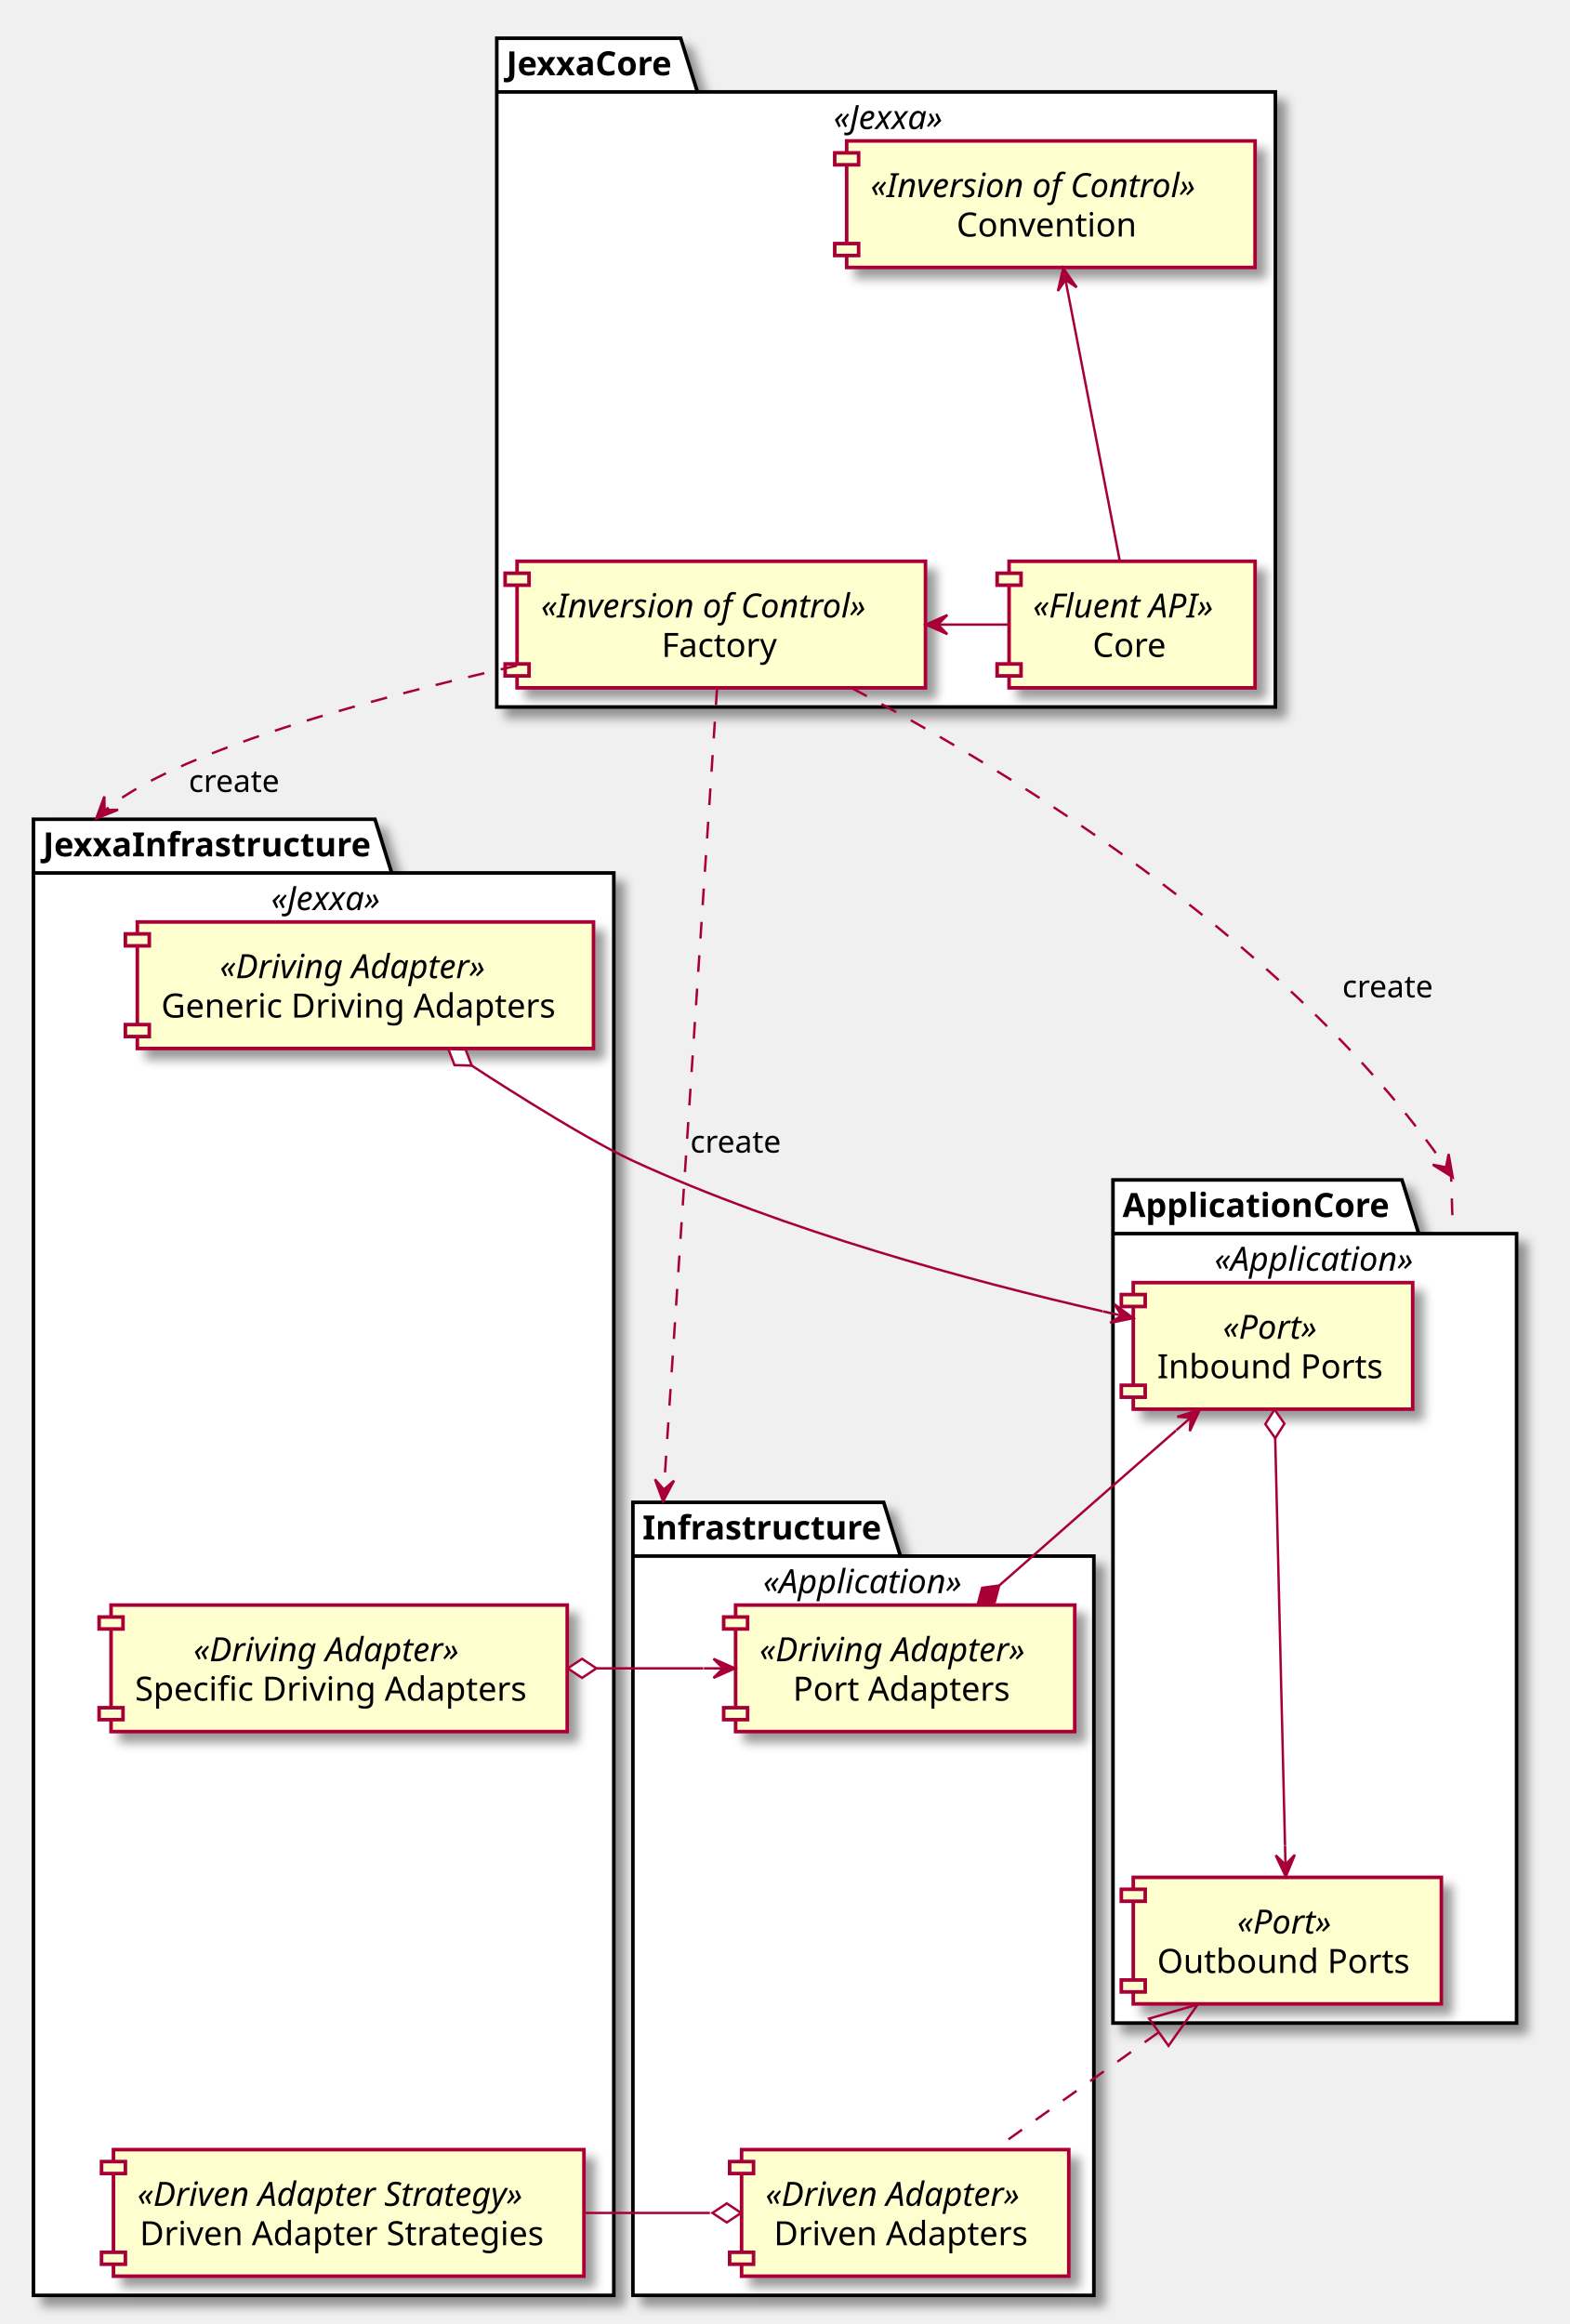
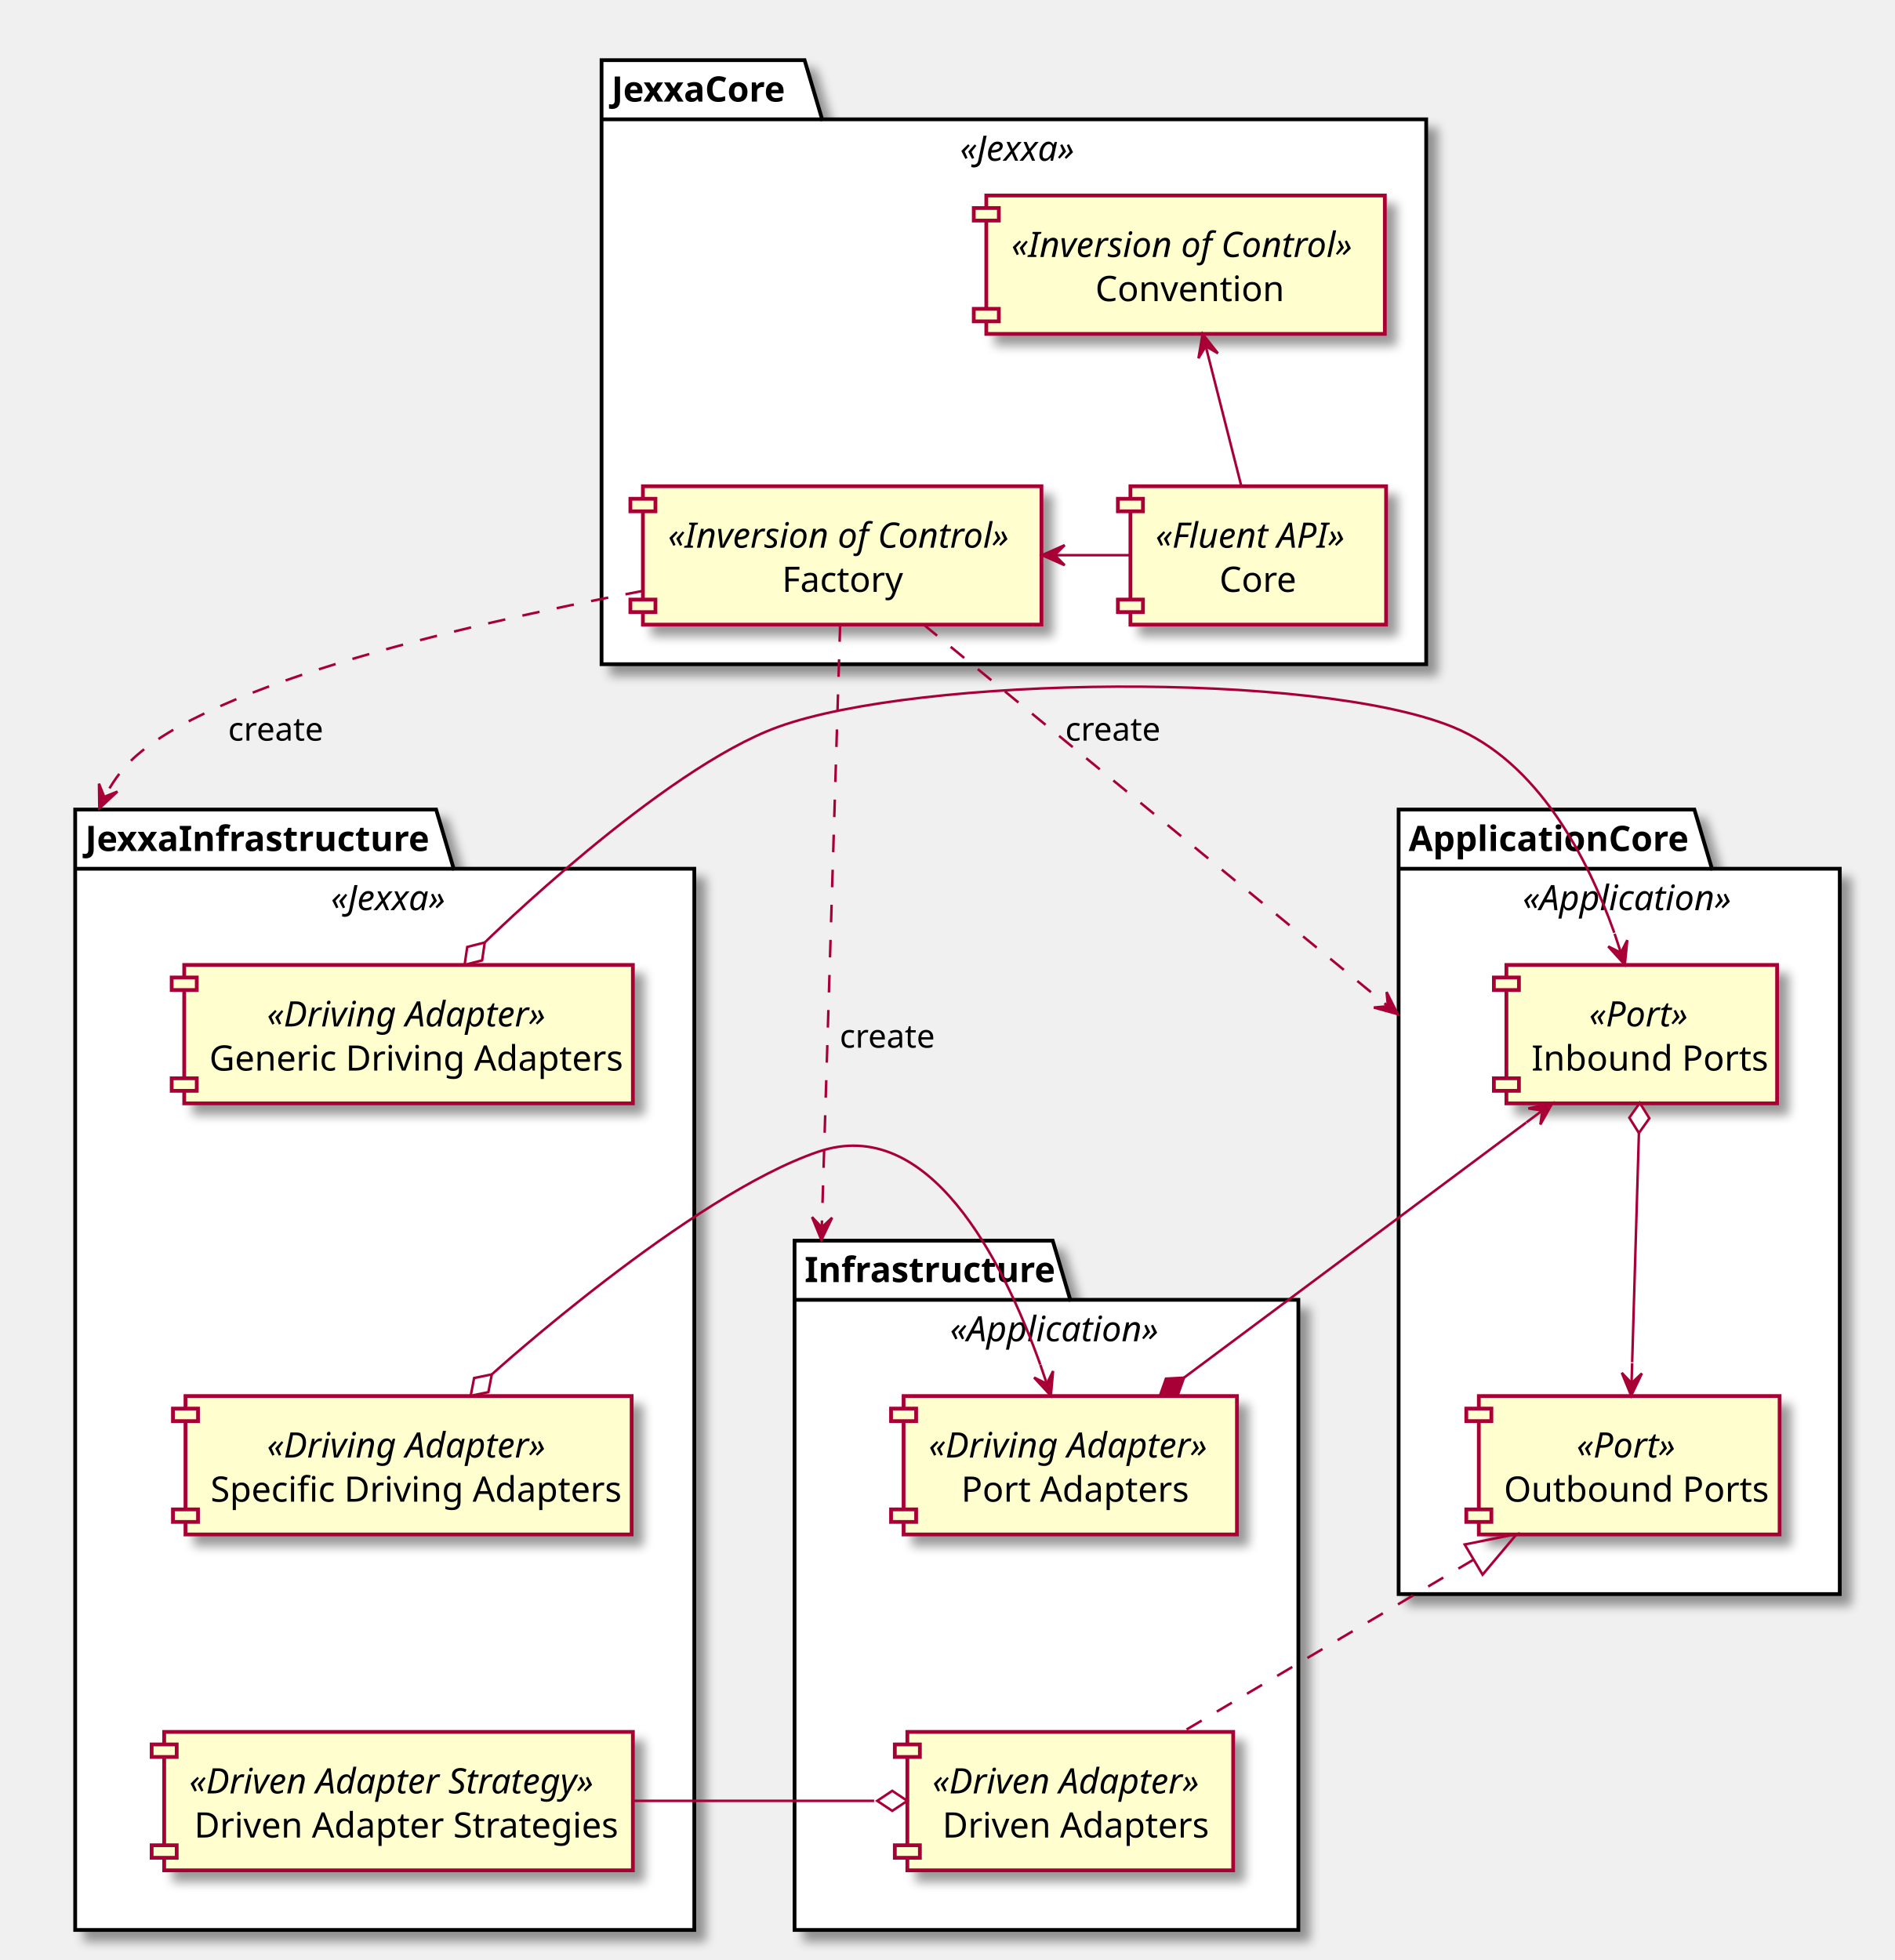
- <svg xmlns="http://www.w3.org/2000/svg" contentScriptType="application/ecmascript" contentStyleType="text/css" height="973px" preserveAspectRatio="none" style="width:657px;height:973px;" version="1.1" viewBox="0 0 657 973" width="657px" zoomAndPan="magnify">
+ <svg xmlns="http://www.w3.org/2000/svg" contentScriptType="application/ecmascript" contentStyleType="text/css" height="782px" preserveAspectRatio="none" style="width:756px;height:782px;" version="1.1" viewBox="0 0 756 782" width="756px" zoomAndPan="magnify">
  <defs>
    <filter height="300%" id="f1imkhayymdy08" width="300%" x="-1" y="-1">
      <feGaussianBlur result="blurOut" stdDeviation="2.0" />
      <feColorMatrix in="blurOut" result="blurOut2" type="matrix" values="0 0 0 0 0 0 0 0 0 0 0 0 0 0 0 0 0 0 .4 0" />
      <feOffset dx="4.0" dy="4.0" in="blurOut2" result="blurOut3" />
      <feBlend in="SourceGraphic" in2="blurOut3" mode="normal" />
    </filter>
  </defs>
  <g>
-     <polygon fill="#FFFFFF" filter="url(#f1imkhayymdy08)" points="208,16,285,16,292,38.488,534,38.488,534,296,208,296,208,16" style="stroke: #000000; stroke-width: 1.5;" />
-     <line style="stroke: #000000; stroke-width: 1.5;" x1="208" x2="292" y1="38.488" y2="38.488" />
-     <text fill="#000000" font-family="sans-serif" font-size="14" font-weight="bold" lengthAdjust="spacingAndGlyphs" textLength="71" x="212" y="31.535">JexxaCore</text>
-     <text fill="#000000" font-family="sans-serif" font-size="14" font-style="italic" lengthAdjust="spacingAndGlyphs" textLength="52" x="349" y="54.023">«Jexxa»</text>
-     <polygon fill="#FFFFFF" filter="url(#f1imkhayymdy08)" points="14,343,157,343,164,365.488,257,365.488,257,961,14,961,14,343" style="stroke: #000000; stroke-width: 1.5;" />
-     <line style="stroke: #000000; stroke-width: 1.5;" x1="14" x2="164" y1="365.488" y2="365.488" />
-     <text fill="#000000" font-family="sans-serif" font-size="14" font-weight="bold" lengthAdjust="spacingAndGlyphs" textLength="137" x="18" y="358.535">JexxaInfrastructure</text>
-     <text fill="#000000" font-family="sans-serif" font-size="14" font-style="italic" lengthAdjust="spacingAndGlyphs" textLength="52" x="113.5" y="381.023">«Jexxa»</text>
-     <polygon fill="#FFFFFF" filter="url(#f1imkhayymdy08)" points="466,494,587,494,594,516.488,635,516.488,635,847,466,847,466,494" style="stroke: #000000; stroke-width: 1.5;" />
-     <line style="stroke: #000000; stroke-width: 1.5;" x1="466" x2="594" y1="516.488" y2="516.488" />
-     <text fill="#000000" font-family="sans-serif" font-size="14" font-weight="bold" lengthAdjust="spacingAndGlyphs" textLength="115" x="470" y="509.535">ApplicationCore</text>
-     <text fill="#000000" font-family="sans-serif" font-size="14" font-style="italic" lengthAdjust="spacingAndGlyphs" textLength="92" x="508.5" y="532.023">«Application»</text>
-     <polygon fill="#FFFFFF" filter="url(#f1imkhayymdy08)" points="265,629,370,629,377,651.488,458,651.488,458,961,265,961,265,629" style="stroke: #000000; stroke-width: 1.5;" />
-     <line style="stroke: #000000; stroke-width: 1.5;" x1="265" x2="377" y1="651.488" y2="651.488" />
-     <text fill="#000000" font-family="sans-serif" font-size="14" font-weight="bold" lengthAdjust="spacingAndGlyphs" textLength="99" x="269" y="644.535">Infrastructure</text>
-     <text fill="#000000" font-family="sans-serif" font-size="14" font-style="italic" lengthAdjust="spacingAndGlyphs" textLength="92" x="319.5" y="667.023">«Application»</text>
-     <rect fill="#FEFECE" filter="url(#f1imkhayymdy08)" height="52.977" style="stroke: #A80036; stroke-width: 1.5;" width="171" x="354.5" y="59" />
-     <rect fill="#FEFECE" height="5" style="stroke: #A80036; stroke-width: 1.5;" width="10" x="349.5" y="64" />
-     <rect fill="#FEFECE" height="5" style="stroke: #A80036; stroke-width: 1.5;" width="10" x="349.5" y="101.977" />
-     <text fill="#000000" font-family="sans-serif" font-size="14" font-style="italic" lengthAdjust="spacingAndGlyphs" textLength="151" x="364.5" y="82.535">«Inversion of Control»</text>
-     <text fill="#000000" font-family="sans-serif" font-size="14" lengthAdjust="spacingAndGlyphs" textLength="79" x="400.5" y="99.023">Convention</text>
-     <rect fill="#FEFECE" filter="url(#f1imkhayymdy08)" height="52.977" style="stroke: #A80036; stroke-width: 1.5;" width="103" x="422.5" y="235" />
-     <rect fill="#FEFECE" height="5" style="stroke: #A80036; stroke-width: 1.5;" width="10" x="417.5" y="240" />
-     <rect fill="#FEFECE" height="5" style="stroke: #A80036; stroke-width: 1.5;" width="10" x="417.5" y="277.977" />
-     <text fill="#000000" font-family="sans-serif" font-size="14" font-style="italic" lengthAdjust="spacingAndGlyphs" textLength="83" x="432.5" y="258.535">«Fluent API»</text>
-     <text fill="#000000" font-family="sans-serif" font-size="14" lengthAdjust="spacingAndGlyphs" textLength="33" x="457.5" y="275.023">Core</text>
-     <rect fill="#FEFECE" filter="url(#f1imkhayymdy08)" height="52.977" style="stroke: #A80036; stroke-width: 1.5;" width="171" x="216.5" y="235" />
-     <rect fill="#FEFECE" height="5" style="stroke: #A80036; stroke-width: 1.5;" width="10" x="211.5" y="240" />
-     <rect fill="#FEFECE" height="5" style="stroke: #A80036; stroke-width: 1.5;" width="10" x="211.5" y="277.977" />
-     <text fill="#000000" font-family="sans-serif" font-size="14" font-style="italic" lengthAdjust="spacingAndGlyphs" textLength="151" x="226.5" y="258.535">«Inversion of Control»</text>
-     <text fill="#000000" font-family="sans-serif" font-size="14" lengthAdjust="spacingAndGlyphs" textLength="50" x="277" y="275.023">Factory</text>
-     <rect fill="#FEFECE" filter="url(#f1imkhayymdy08)" height="52.977" style="stroke: #A80036; stroke-width: 1.5;" width="191" x="57.5" y="386" />
-     <rect fill="#FEFECE" height="5" style="stroke: #A80036; stroke-width: 1.5;" width="10" x="52.5" y="391" />
-     <rect fill="#FEFECE" height="5" style="stroke: #A80036; stroke-width: 1.5;" width="10" x="52.5" y="428.977" />
-     <text fill="#000000" font-family="sans-serif" font-size="14" font-style="italic" lengthAdjust="spacingAndGlyphs" textLength="122" x="92" y="409.535">«Driving Adapter»</text>
-     <text fill="#000000" font-family="sans-serif" font-size="14" lengthAdjust="spacingAndGlyphs" textLength="171" x="67.5" y="426.023">Generic Driving Adapters</text>
-     <rect fill="#FEFECE" filter="url(#f1imkhayymdy08)" height="52.977" style="stroke: #A80036; stroke-width: 1.5;" width="191" x="46.5" y="672" />
-     <rect fill="#FEFECE" height="5" style="stroke: #A80036; stroke-width: 1.5;" width="10" x="41.5" y="677" />
-     <rect fill="#FEFECE" height="5" style="stroke: #A80036; stroke-width: 1.5;" width="10" x="41.5" y="714.977" />
-     <text fill="#000000" font-family="sans-serif" font-size="14" font-style="italic" lengthAdjust="spacingAndGlyphs" textLength="122" x="81" y="695.535">«Driving Adapter»</text>
-     <text fill="#000000" font-family="sans-serif" font-size="14" lengthAdjust="spacingAndGlyphs" textLength="171" x="56.5" y="712.023">Specific Driving Adapters</text>
-     <rect fill="#FEFECE" filter="url(#f1imkhayymdy08)" height="52.977" style="stroke: #A80036; stroke-width: 1.5;" width="197" x="47.5" y="900" />
-     <rect fill="#FEFECE" height="5" style="stroke: #A80036; stroke-width: 1.5;" width="10" x="42.5" y="905" />
-     <rect fill="#FEFECE" height="5" style="stroke: #A80036; stroke-width: 1.5;" width="10" x="42.5" y="942.977" />
-     <text fill="#000000" font-family="sans-serif" font-size="14" font-style="italic" lengthAdjust="spacingAndGlyphs" textLength="177" x="57.5" y="923.535">«Driven Adapter Strategy»</text>
-     <text fill="#000000" font-family="sans-serif" font-size="14" lengthAdjust="spacingAndGlyphs" textLength="175" x="58.5" y="940.023">Driven Adapter Strategies</text>
-     <rect fill="#FEFECE" filter="url(#f1imkhayymdy08)" height="52.977" style="stroke: #A80036; stroke-width: 1.5;" width="117" x="474.5" y="537" />
-     <rect fill="#FEFECE" height="5" style="stroke: #A80036; stroke-width: 1.5;" width="10" x="469.5" y="542" />
-     <rect fill="#FEFECE" height="5" style="stroke: #A80036; stroke-width: 1.5;" width="10" x="469.5" y="579.977" />
-     <text fill="#000000" font-family="sans-serif" font-size="14" font-style="italic" lengthAdjust="spacingAndGlyphs" textLength="42" x="512" y="560.535">«Port»</text>
-     <text fill="#000000" font-family="sans-serif" font-size="14" lengthAdjust="spacingAndGlyphs" textLength="97" x="484.5" y="577.023">Inbound Ports</text>
-     <rect fill="#FEFECE" filter="url(#f1imkhayymdy08)" height="52.977" style="stroke: #A80036; stroke-width: 1.5;" width="129" x="474.5" y="786" />
-     <rect fill="#FEFECE" height="5" style="stroke: #A80036; stroke-width: 1.5;" width="10" x="469.5" y="791" />
-     <rect fill="#FEFECE" height="5" style="stroke: #A80036; stroke-width: 1.5;" width="10" x="469.5" y="828.977" />
-     <text fill="#000000" font-family="sans-serif" font-size="14" font-style="italic" lengthAdjust="spacingAndGlyphs" textLength="42" x="518" y="809.535">«Port»</text>
-     <text fill="#000000" font-family="sans-serif" font-size="14" lengthAdjust="spacingAndGlyphs" textLength="109" x="484.5" y="826.023">Outbound Ports</text>
-     <rect fill="#FEFECE" filter="url(#f1imkhayymdy08)" height="52.977" style="stroke: #A80036; stroke-width: 1.5;" width="142" x="308" y="672" />
-     <rect fill="#FEFECE" height="5" style="stroke: #A80036; stroke-width: 1.5;" width="10" x="303" y="677" />
-     <rect fill="#FEFECE" height="5" style="stroke: #A80036; stroke-width: 1.5;" width="10" x="303" y="714.977" />
-     <text fill="#000000" font-family="sans-serif" font-size="14" font-style="italic" lengthAdjust="spacingAndGlyphs" textLength="122" x="318" y="695.535">«Driving Adapter»</text>
-     <text fill="#000000" font-family="sans-serif" font-size="14" lengthAdjust="spacingAndGlyphs" textLength="94" x="332" y="712.023">Port Adapters</text>
-     <rect fill="#FEFECE" filter="url(#f1imkhayymdy08)" height="52.977" style="stroke: #A80036; stroke-width: 1.5;" width="137" x="310.5" y="900" />
-     <rect fill="#FEFECE" height="5" style="stroke: #A80036; stroke-width: 1.5;" width="10" x="305.5" y="905" />
-     <rect fill="#FEFECE" height="5" style="stroke: #A80036; stroke-width: 1.5;" width="10" x="305.5" y="942.977" />
-     <text fill="#000000" font-family="sans-serif" font-size="14" font-style="italic" lengthAdjust="spacingAndGlyphs" textLength="117" x="320.5" y="923.535">«Driven Adapter»</text>
-     <text fill="#000000" font-family="sans-serif" font-size="14" lengthAdjust="spacingAndGlyphs" textLength="110" x="324" y="940.023">Driven Adapters</text>
-     <path d="M249.714,698.5 C249.714,698.5 280.36,698.5 294.452,698.5 " fill="none" id="Specific Driving Adapters-Port Adapters" style="stroke: #A80036; stroke-width: 1.0;" />
-     <polygon fill="#A80036" points="307.719,698.5,298.719,694.5,302.719,698.5,298.719,702.5,307.719,698.5" style="stroke: #A80036; stroke-width: 1.0;" />
-     <line style="stroke: #A80036; stroke-width: 1.0;" x1="302.719" x2="294.719" y1="698.5" y2="698.5" />
-     <polygon fill="#FFFFFF" points="237.714,698.5,243.714,702.5,249.714,698.5,243.714,694.5,237.714,698.5" style="stroke: #A80036; stroke-width: 1.0;" />
-     <path d="M197.522,446.136 C197.522,446.136 241.931,475.389 265,486 C328.854,515.372 406.432,536.348 461.657,549.008 " fill="none" id="Generic Driving Adapters-Inbound Ports" style="stroke: #A80036; stroke-width: 1.0;" />
-     <polygon fill="#A80036" points="474.489,551.892,466.585,546.016,469.611,550.796,464.831,553.821,474.489,551.892" style="stroke: #A80036; stroke-width: 1.0;" />
-     <line style="stroke: #A80036; stroke-width: 1.0;" x1="469.611" x2="461.805" y1="550.796" y2="549.041" />
-     <polygon fill="#FFFFFF" points="187.725,439.206,190.314,445.937,197.522,446.136,194.934,439.405,187.725,439.206" style="stroke: #A80036; stroke-width: 1.0;" />
-     <path d="M418.372,663.813 C418.372,663.813 445.443,640.006 458,629 C469.148,619.229 481.242,608.654 492.399,598.911 " fill="none" id="Port Adapters-Inbound Ports" style="stroke: #A80036; stroke-width: 1.0;" />
-     <polygon fill="#A80036" points="502.326,590.244,492.916,593.15,498.56,593.533,498.177,599.176,502.326,590.244" style="stroke: #A80036; stroke-width: 1.0;" />
-     <line style="stroke: #A80036; stroke-width: 1.0;" x1="498.56" x2="492.533" y1="593.533" y2="598.794" />
-     <polygon fill="#A80036" points="409.364,671.742,416.511,670.78,418.372,663.813,411.225,664.775,409.364,671.742" style="stroke: #A80036; stroke-width: 1.0;" />
-     <path d="M533.931,602.144 C533.931,602.144 536.916,726.017 538.037,772.538 " fill="none" id="Inbound Ports-Outbound Ports" style="stroke: #A80036; stroke-width: 1.0;" />
-     <polygon fill="#A80036" points="538.353,785.668,542.135,776.574,538.233,780.669,534.138,776.767,538.353,785.668" style="stroke: #A80036; stroke-width: 1.0;" />
-     <line style="stroke: #A80036; stroke-width: 1.0;" x1="538.233" x2="538.04" y1="780.669" y2="772.672" />
-     <polygon fill="#FFFFFF" points="533.642,590.147,529.788,596.242,533.931,602.144,537.785,596.049,533.642,590.147" style="stroke: #A80036; stroke-width: 1.0;" />
-     <path d="M484.96,851.004 C462.377,867.094 436.7,885.389 416.278,899.939 " fill="none" id="Outbound Ports&lt;-Driven Adapters" style="stroke: #A80036; stroke-width: 1.0; stroke-dasharray: 7.0,7.0;" />
-     <polygon fill="none" points="481.137,845.133,501.487,839.228,489.261,856.534,481.137,845.133" style="stroke: #A80036; stroke-width: 1.0;" />
-     <path d="M244.752,926.5 C262.249,926.5 279.747,926.5 297.244,926.5 " fill="none" id="Driven Adapter Strategies-&gt;Driven Adapters" style="stroke: #A80036; stroke-width: 1.0;" />
-     <polygon fill="#FFFFFF" points="310.303,926.5,304.303,922.5,298.303,926.5,304.303,930.5,310.303,926.5" style="stroke: #A80036; stroke-width: 1.0;" />
-     <path d="M300.23,288.178 C297.155,334.506 290.591,433.42 284.678,522.521 C283.2,544.797 281.762,566.459 280.43,586.532 C279.764,596.569 279.125,606.209 278.519,615.33 C278.217,619.89 277.923,624.321 277.638,628.607 " fill="none" id="Factory-&gt;Infrastructure" style="stroke: #A80036; stroke-width: 1.0; stroke-dasharray: 7.0,7.0;" />
-     <polygon fill="#A80036" points="277.638,628.607,282.225,619.891,277.969,623.618,274.243,619.362,277.638,628.607" style="stroke: #A80036; stroke-width: 1.0;" />
-     <text fill="#000000" font-family="sans-serif" font-size="13" lengthAdjust="spacingAndGlyphs" textLength="38" x="289" y="482.568">create</text>
-     <path d="M356.752,288.147 C391.463,306.469 438.415,333.768 484.744,368.569 C507.909,385.97 530.918,405.245 552.163,426.212 C562.786,436.695 572.968,447.601 582.507,458.907 C587.277,464.56 591.887,470.313 596.311,476.163 C598.522,479.087 600.688,482.036 602.804,485.01 C603.862,486.496 604.908,487.989 605.94,489.487 C606.457,490.236 606.97,490.987 607.48,491.739 C607.735,492.115 607.989,510.111 608.242,510.488 " fill="none" id="Factory-&gt;ApplicationCore" style="stroke: #A80036; stroke-width: 1.0; stroke-dasharray: 7.0,7.0;" />
-     <polygon fill="#A80036" points="608.242,492.868,606.54,483.168,605.453,488.719,599.901,487.632,608.242,492.868" style="stroke: #A80036; stroke-width: 1.0;" />
-     <text fill="#000000" font-family="sans-serif" font-size="13" lengthAdjust="spacingAndGlyphs" textLength="38" x="562" y="417.568">create</text>
-     <path d="M216.45,278.696 C183.12,286.227 145.149,295.858 112.44,306.829 C96.085,312.315 81.046,318.135 68.56,324.196 C62.317,327.226 56.712,330.316 51.901,333.454 C49.495,335.023 47.287,336.604 45.297,338.195 C44.303,338.991 43.362,339.789 42.478,340.59 C42.036,340.991 41.609,341.392 41.196,341.793 C40.989,341.994 40.786,342.195 40.587,342.396 C40.487,342.497 40.388,342.597 40.291,342.698 " fill="none" id="Factory-&gt;JexxaInfrastructure" style="stroke: #A80036; stroke-width: 1.0; stroke-dasharray: 7.0,7.0;" />
-     <polygon fill="#A80036" points="40.291,342.698,49.432,339.032,43.776,339.113,43.695,333.456,40.291,342.698" style="stroke: #A80036; stroke-width: 1.0;" />
-     <text fill="#000000" font-family="sans-serif" font-size="13" lengthAdjust="spacingAndGlyphs" textLength="38" x="79" y="331.568">create</text>
-     <path d="M392.82,261.5 C402.68,261.5 412.541,261.5 422.401,261.5 " fill="none" id="Factory&lt;-Core" style="stroke: #A80036; stroke-width: 1.0;" />
-     <polygon fill="#A80036" points="387.664,261.5,396.664,265.5,392.664,261.5,396.664,257.5,387.664,261.5" style="stroke: #A80036; stroke-width: 1.0;" />
-     <path d="M446.173,117.457 C452.665,151.059 462.763,203.332 468.843,234.807 " fill="none" id="Convention&lt;-Core" style="stroke: #A80036; stroke-width: 1.0;" />
-     <polygon fill="#A80036" points="445.164,112.231,442.944,121.826,446.112,117.14,450.798,120.308,445.164,112.231" style="stroke: #A80036; stroke-width: 1.0;" />
+     <polygon fill="#FFFFFF" filter="url(#f1imkhayymdy08)" points="240,24,321,24,328,47.609,569,47.609,569,265,240,265,240,24" style="stroke: #000000; stroke-width: 1.5;" />
+     <line style="stroke: #000000; stroke-width: 1.5;" x1="240" x2="328" y1="47.609" y2="47.609" />
+     <text fill="#000000" font-family="sans-serif" font-size="14" font-weight="bold" lengthAdjust="spacingAndGlyphs" textLength="75" x="244" y="40.533">JexxaCore</text>
+     <text fill="#000000" font-family="sans-serif" font-size="14" font-style="italic" lengthAdjust="spacingAndGlyphs" textLength="51" x="383" y="64.143">«Jexxa»</text>
+     <polygon fill="#FFFFFF" filter="url(#f1imkhayymdy08)" points="30,323,174,323,181,346.609,277,346.609,277,770,30,770,30,323" style="stroke: #000000; stroke-width: 1.5;" />
+     <line style="stroke: #000000; stroke-width: 1.5;" x1="30" x2="181" y1="346.609" y2="346.609" />
+     <text fill="#000000" font-family="sans-serif" font-size="14" font-weight="bold" lengthAdjust="spacingAndGlyphs" textLength="138" x="34" y="339.533">JexxaInfrastructure</text>
+     <text fill="#000000" font-family="sans-serif" font-size="14" font-style="italic" lengthAdjust="spacingAndGlyphs" textLength="51" x="132" y="363.143">«Jexxa»</text>
+     <polygon fill="#FFFFFF" filter="url(#f1imkhayymdy08)" points="558,323,676,323,683,346.609,734,346.609,734,636,558,636,558,323" style="stroke: #000000; stroke-width: 1.5;" />
+     <line style="stroke: #000000; stroke-width: 1.5;" x1="558" x2="683" y1="346.609" y2="346.609" />
+     <text fill="#000000" font-family="sans-serif" font-size="14" font-weight="bold" lengthAdjust="spacingAndGlyphs" textLength="112" x="562" y="339.533">ApplicationCore</text>
+     <text fill="#000000" font-family="sans-serif" font-size="14" font-style="italic" lengthAdjust="spacingAndGlyphs" textLength="85" x="607.5" y="363.143">«Application»</text>
+     <polygon fill="#FFFFFF" filter="url(#f1imkhayymdy08)" points="317,495,420,495,427,518.609,518,518.609,518,770,317,770,317,495" style="stroke: #000000; stroke-width: 1.5;" />
+     <line style="stroke: #000000; stroke-width: 1.5;" x1="317" x2="427" y1="518.609" y2="518.609" />
+     <text fill="#000000" font-family="sans-serif" font-size="14" font-weight="bold" lengthAdjust="spacingAndGlyphs" textLength="97" x="321" y="511.533">Infrastructure</text>
+     <text fill="#000000" font-family="sans-serif" font-size="14" font-style="italic" lengthAdjust="spacingAndGlyphs" textLength="85" x="379" y="535.143">«Application»</text>
+     <rect fill="#FEFECE" filter="url(#f1imkhayymdy08)" height="55.219" style="stroke: #A80036; stroke-width: 1.5;" width="159" x="393.5" y="78" />
+     <rect fill="#FEFECE" height="5" style="stroke: #A80036; stroke-width: 1.5;" width="10" x="388.5" y="83" />
+     <rect fill="#FEFECE" height="5" style="stroke: #A80036; stroke-width: 1.5;" width="10" x="388.5" y="123.219" />
+     <text fill="#000000" font-family="sans-serif" font-size="14" font-style="italic" lengthAdjust="spacingAndGlyphs" textLength="139" x="403.5" y="102.533">«Inversion of Control»</text>
+     <text fill="#000000" font-family="sans-serif" font-size="14" lengthAdjust="spacingAndGlyphs" textLength="72" x="437" y="120.143">Convention</text>
+     <rect fill="#FEFECE" filter="url(#f1imkhayymdy08)" height="55.219" style="stroke: #A80036; stroke-width: 1.5;" width="102" x="451" y="194" />
+     <rect fill="#FEFECE" height="5" style="stroke: #A80036; stroke-width: 1.5;" width="10" x="446" y="199" />
+     <rect fill="#FEFECE" height="5" style="stroke: #A80036; stroke-width: 1.5;" width="10" x="446" y="239.219" />
+     <text fill="#000000" font-family="sans-serif" font-size="14" font-style="italic" lengthAdjust="spacingAndGlyphs" textLength="82" x="461" y="218.533">«Fluent API»</text>
+     <text fill="#000000" font-family="sans-serif" font-size="14" lengthAdjust="spacingAndGlyphs" textLength="31" x="486.5" y="236.143">Core</text>
+     <rect fill="#FEFECE" filter="url(#f1imkhayymdy08)" height="55.219" style="stroke: #A80036; stroke-width: 1.5;" width="159" x="256.5" y="194" />
+     <rect fill="#FEFECE" height="5" style="stroke: #A80036; stroke-width: 1.5;" width="10" x="251.5" y="199" />
+     <rect fill="#FEFECE" height="5" style="stroke: #A80036; stroke-width: 1.5;" width="10" x="251.5" y="239.219" />
+     <text fill="#000000" font-family="sans-serif" font-size="14" font-style="italic" lengthAdjust="spacingAndGlyphs" textLength="139" x="266.5" y="218.533">«Inversion of Control»</text>
+     <text fill="#000000" font-family="sans-serif" font-size="14" lengthAdjust="spacingAndGlyphs" textLength="48" x="312" y="236.143">Factory</text>
+     <rect fill="#FEFECE" filter="url(#f1imkhayymdy08)" height="55.219" style="stroke: #A80036; stroke-width: 1.5;" width="179" x="73.5" y="385" />
+     <rect fill="#FEFECE" height="5" style="stroke: #A80036; stroke-width: 1.5;" width="10" x="68.5" y="390" />
+     <rect fill="#FEFECE" height="5" style="stroke: #A80036; stroke-width: 1.5;" width="10" x="68.5" y="430.219" />
+     <text fill="#000000" font-family="sans-serif" font-size="14" font-style="italic" lengthAdjust="spacingAndGlyphs" textLength="113" x="106.5" y="409.533">«Driving Adapter»</text>
+     <text fill="#000000" font-family="sans-serif" font-size="14" lengthAdjust="spacingAndGlyphs" textLength="159" x="83.5" y="427.143">Generic Driving Adapters</text>
+     <rect fill="#FEFECE" filter="url(#f1imkhayymdy08)" height="55.219" style="stroke: #A80036; stroke-width: 1.5;" width="178" x="74" y="557" />
+     <rect fill="#FEFECE" height="5" style="stroke: #A80036; stroke-width: 1.5;" width="10" x="69" y="562" />
+     <rect fill="#FEFECE" height="5" style="stroke: #A80036; stroke-width: 1.5;" width="10" x="69" y="602.219" />
+     <text fill="#000000" font-family="sans-serif" font-size="14" font-style="italic" lengthAdjust="spacingAndGlyphs" textLength="113" x="106.5" y="581.533">«Driving Adapter»</text>
+     <text fill="#000000" font-family="sans-serif" font-size="14" lengthAdjust="spacingAndGlyphs" textLength="158" x="84" y="599.143">Specific Driving Adapters</text>
+     <rect fill="#FEFECE" filter="url(#f1imkhayymdy08)" height="55.219" style="stroke: #A80036; stroke-width: 1.5;" width="187" x="65.5" y="691" />
+     <rect fill="#FEFECE" height="5" style="stroke: #A80036; stroke-width: 1.5;" width="10" x="60.5" y="696" />
+     <rect fill="#FEFECE" height="5" style="stroke: #A80036; stroke-width: 1.5;" width="10" x="60.5" y="736.219" />
+     <text fill="#000000" font-family="sans-serif" font-size="14" font-style="italic" lengthAdjust="spacingAndGlyphs" textLength="167" x="75.5" y="715.533">«Driven Adapter Strategy»</text>
+     <text fill="#000000" font-family="sans-serif" font-size="14" lengthAdjust="spacingAndGlyphs" textLength="163" x="77.5" y="733.143">Driven Adapter Strategies</text>
+     <rect fill="#FEFECE" filter="url(#f1imkhayymdy08)" height="55.219" style="stroke: #A80036; stroke-width: 1.5;" width="108" x="601" y="385" />
+     <rect fill="#FEFECE" height="5" style="stroke: #A80036; stroke-width: 1.5;" width="10" x="596" y="390" />
+     <rect fill="#FEFECE" height="5" style="stroke: #A80036; stroke-width: 1.5;" width="10" x="596" y="430.219" />
+     <text fill="#000000" font-family="sans-serif" font-size="14" font-style="italic" lengthAdjust="spacingAndGlyphs" textLength="42" x="634" y="409.533">«Port»</text>
+     <text fill="#000000" font-family="sans-serif" font-size="14" lengthAdjust="spacingAndGlyphs" textLength="88" x="611" y="427.143">Inbound Ports</text>
+     <rect fill="#FEFECE" filter="url(#f1imkhayymdy08)" height="55.219" style="stroke: #A80036; stroke-width: 1.5;" width="120" x="590" y="557" />
+     <rect fill="#FEFECE" height="5" style="stroke: #A80036; stroke-width: 1.5;" width="10" x="585" y="562" />
+     <rect fill="#FEFECE" height="5" style="stroke: #A80036; stroke-width: 1.5;" width="10" x="585" y="602.219" />
+     <text fill="#000000" font-family="sans-serif" font-size="14" font-style="italic" lengthAdjust="spacingAndGlyphs" textLength="42" x="629" y="581.533">«Port»</text>
+     <text fill="#000000" font-family="sans-serif" font-size="14" lengthAdjust="spacingAndGlyphs" textLength="100" x="600" y="599.143">Outbound Ports</text>
+     <rect fill="#FEFECE" filter="url(#f1imkhayymdy08)" height="55.219" style="stroke: #A80036; stroke-width: 1.5;" width="133" x="360.5" y="557" />
+     <rect fill="#FEFECE" height="5" style="stroke: #A80036; stroke-width: 1.5;" width="10" x="355.5" y="562" />
+     <rect fill="#FEFECE" height="5" style="stroke: #A80036; stroke-width: 1.5;" width="10" x="355.5" y="602.219" />
+     <text fill="#000000" font-family="sans-serif" font-size="14" font-style="italic" lengthAdjust="spacingAndGlyphs" textLength="113" x="370.5" y="581.533">«Driving Adapter»</text>
+     <text fill="#000000" font-family="sans-serif" font-size="14" lengthAdjust="spacingAndGlyphs" textLength="87" x="383.5" y="599.143">Port Adapters</text>
+     <rect fill="#FEFECE" filter="url(#f1imkhayymdy08)" height="55.219" style="stroke: #A80036; stroke-width: 1.5;" width="130" x="362" y="691" />
+     <rect fill="#FEFECE" height="5" style="stroke: #A80036; stroke-width: 1.5;" width="10" x="357" y="696" />
+     <rect fill="#FEFECE" height="5" style="stroke: #A80036; stroke-width: 1.5;" width="10" x="357" y="736.219" />
+     <text fill="#000000" font-family="sans-serif" font-size="14" font-style="italic" lengthAdjust="spacingAndGlyphs" textLength="110" x="372" y="715.533">«Driven Adapter»</text>
+     <text fill="#000000" font-family="sans-serif" font-size="14" lengthAdjust="spacingAndGlyphs" textLength="102" x="376" y="733.143">Driven Adapters</text>
+     <path d="M196.215,548.352 C196.215,548.352 275.346,476.814 326.5,459.5 C370.601,444.573 399.966,502.468 415.032,544.428 " fill="none" id="Specific Driving Adapters-Port Adapters" style="stroke: #A80036; stroke-width: 1.0;" />
+     <polygon fill="#A80036" points="419.248,556.84,420.141,547.032,417.64,552.106,412.566,549.605,419.248,556.84" style="stroke: #A80036; stroke-width: 1.0;" />
+     <line style="stroke: #A80036; stroke-width: 1.0;" x1="417.64" x2="415.067" y1="552.106" y2="544.53" />
+     <polygon fill="#FFFFFF" points="187.785,556.892,194.847,555.432,196.215,548.352,189.154,549.812,187.785,556.892" style="stroke: #A80036; stroke-width: 1.0;" />
+     <path d="M193.396,376.037 C193.396,376.037 263.869,306.839 310.5,290 C366.724,269.697 524.108,267.525 579.5,290 C613.478,303.787 633.313,342.034 644.053,372.161 " fill="none" id="Generic Driving Adapters-Inbound Ports" style="stroke: #A80036; stroke-width: 1.0;" />
+     <polygon fill="#A80036" points="648.239,384.897,649.228,375.098,646.678,380.147,641.628,377.596,648.239,384.897" style="stroke: #A80036; stroke-width: 1.0;" />
+     <line style="stroke: #A80036; stroke-width: 1.0;" x1="646.678" x2="644.179" y1="380.147" y2="372.547" />
+     <polygon fill="#FFFFFF" points="185.365,384.953,192.353,383.172,193.396,376.037,186.409,377.818,185.365,384.953" style="stroke: #A80036; stroke-width: 1.0;" />
+     <path d="M472.37,549.67 C472.37,549.67 569.431,477.302 608.872,447.894 " fill="none" id="Port Adapters-Inbound Ports" style="stroke: #A80036; stroke-width: 1.0;" />
+     <polygon fill="#A80036" points="619.375,440.062,609.769,442.236,615.367,443.051,614.551,448.649,619.375,440.062" style="stroke: #A80036; stroke-width: 1.0;" />
+     <line style="stroke: #A80036; stroke-width: 1.0;" x1="615.367" x2="608.953" y1="443.051" y2="447.834" />
+     <polygon fill="#A80036" points="462.75,556.844,469.951,556.464,472.37,549.67,465.169,550.051,462.75,556.844" style="stroke: #A80036; stroke-width: 1.0;" />
+     <path d="M653.866,452.057 C653.866,452.057 651.976,516.318 651.176,543.505 " fill="none" id="Inbound Ports-Outbound Ports" style="stroke: #A80036; stroke-width: 1.0;" />
+     <polygon fill="#A80036" points="650.784,556.844,655.046,547.965,650.931,551.846,647.05,547.731,650.784,556.844" style="stroke: #A80036; stroke-width: 1.0;" />
+     <line style="stroke: #A80036; stroke-width: 1.0;" x1="650.931" x2="651.166" y1="551.846" y2="543.85" />
+     <polygon fill="#FFFFFF" points="654.219,440.062,650.044,445.942,653.866,452.057,658.041,446.177,654.219,440.062" style="stroke: #A80036; stroke-width: 1.0;" />
+     <path d="M587.862,622.281 C550.994,644.104 505.106,671.267 471.787,690.989 " fill="none" id="Outbound Ports-Driven Adapters" style="stroke: #A80036; stroke-width: 1.0; stroke-dasharray: 7.0,7.0;" />
+     <polygon fill="none" points="584.364,616.217,605.141,612.053,591.496,628.265,584.364,616.217" style="stroke: #A80036; stroke-width: 1.0;" />
+     <path d="M252.695,718.5 C284.711,718.5 316.727,718.5 348.743,718.5 " fill="none" id="Driven Adapter Strategies-Driven Adapters" style="stroke: #A80036; stroke-width: 1.0;" />
+     <polygon fill="#FFFFFF" points="361.976,718.5,355.976,714.5,349.976,718.5,355.976,722.5,361.976,718.5" style="stroke: #A80036; stroke-width: 1.0;" />
+     <path d="M335.191,249.045 C333.931,290.404 331.413,373.039 329.195,445.818 C328.918,454.916 328.646,463.859 328.381,472.549 C328.248,476.893 328.118,481.175 327.99,485.38 C327.926,487.483 327.862,489.566 327.799,491.63 C327.768,492.661 327.737,493.688 327.705,494.709 " fill="none" id="Factory-Infrastructure" style="stroke: #A80036; stroke-width: 1.0; stroke-dasharray: 7.0,7.0;" />
+     <polygon fill="#A80036" points="327.705,494.709,331.978,485.835,327.858,489.711,323.981,485.591,327.705,494.709" style="stroke: #A80036; stroke-width: 1.0;" />
+     <text fill="#000000" font-family="sans-serif" font-size="13" lengthAdjust="spacingAndGlyphs" textLength="36" x="335" y="417.995">create</text>
+     <path d="M368.466,249.178 C399.671,274.82 448.01,314.543 489.059,348.274 C509.583,365.14 528.285,380.508 542.11,391.868 C545.566,394.708 548.717,397.298 551.517,399.598 C552.916,400.748 554.227,401.826 555.445,402.826 C556.053,403.326 556.639,403.807 557.199,404.268 C557.34,404.383 557.478,404.497 557.616,404.61 " fill="none" id="Factory-ApplicationCore" style="stroke: #A80036; stroke-width: 1.0; stroke-dasharray: 7.0,7.0;" />
+     <polygon fill="#A80036" points="557.616,404.61,553.202,395.806,553.753,401.436,548.123,401.986,557.616,404.61" style="stroke: #A80036; stroke-width: 1.0;" />
+     <text fill="#000000" font-family="sans-serif" font-size="13" lengthAdjust="spacingAndGlyphs" textLength="36" x="425" y="295.495">create</text>
+     <path d="M256.413,235.769 C181.059,250.049 75.599,275.076 49,307 C45.322,311.415 42.382,316.325 40.055,321.543 C39.909,321.869 39.766,322.196 39.625,322.524 " fill="none" id="Factory-JexxaInfrastructure" style="stroke: #A80036; stroke-width: 1.0; stroke-dasharray: 7.0,7.0;" />
+     <polygon fill="#A80036" points="39.625,322.524,46.846,315.827,41.594,317.928,39.492,312.676,39.625,322.524" style="stroke: #A80036; stroke-width: 1.0;" />
+     <text fill="#000000" font-family="sans-serif" font-size="13" lengthAdjust="spacingAndGlyphs" textLength="36" x="91" y="295.495">create</text>
+     <path d="M420.958,221.5 C430.904,221.5 440.849,221.5 450.794,221.5 " fill="none" id="Factory-Core" style="stroke: #A80036; stroke-width: 1.0;" />
+     <polygon fill="#A80036" points="415.758,221.5,424.758,225.5,420.758,221.5,424.758,217.5,415.758,221.5" style="stroke: #A80036; stroke-width: 1.0;" />
+     <path d="M481.145,138.518 C485.592,156.001 491.034,177.392 495.243,193.94 " fill="none" id="Convention-Core" style="stroke: #A80036; stroke-width: 1.0;" />
+     <polygon fill="#A80036" points="479.799,133.228,478.142,142.936,481.032,138.074,485.895,140.964,479.799,133.228" style="stroke: #A80036; stroke-width: 1.0;" />
  </g>
</svg>
